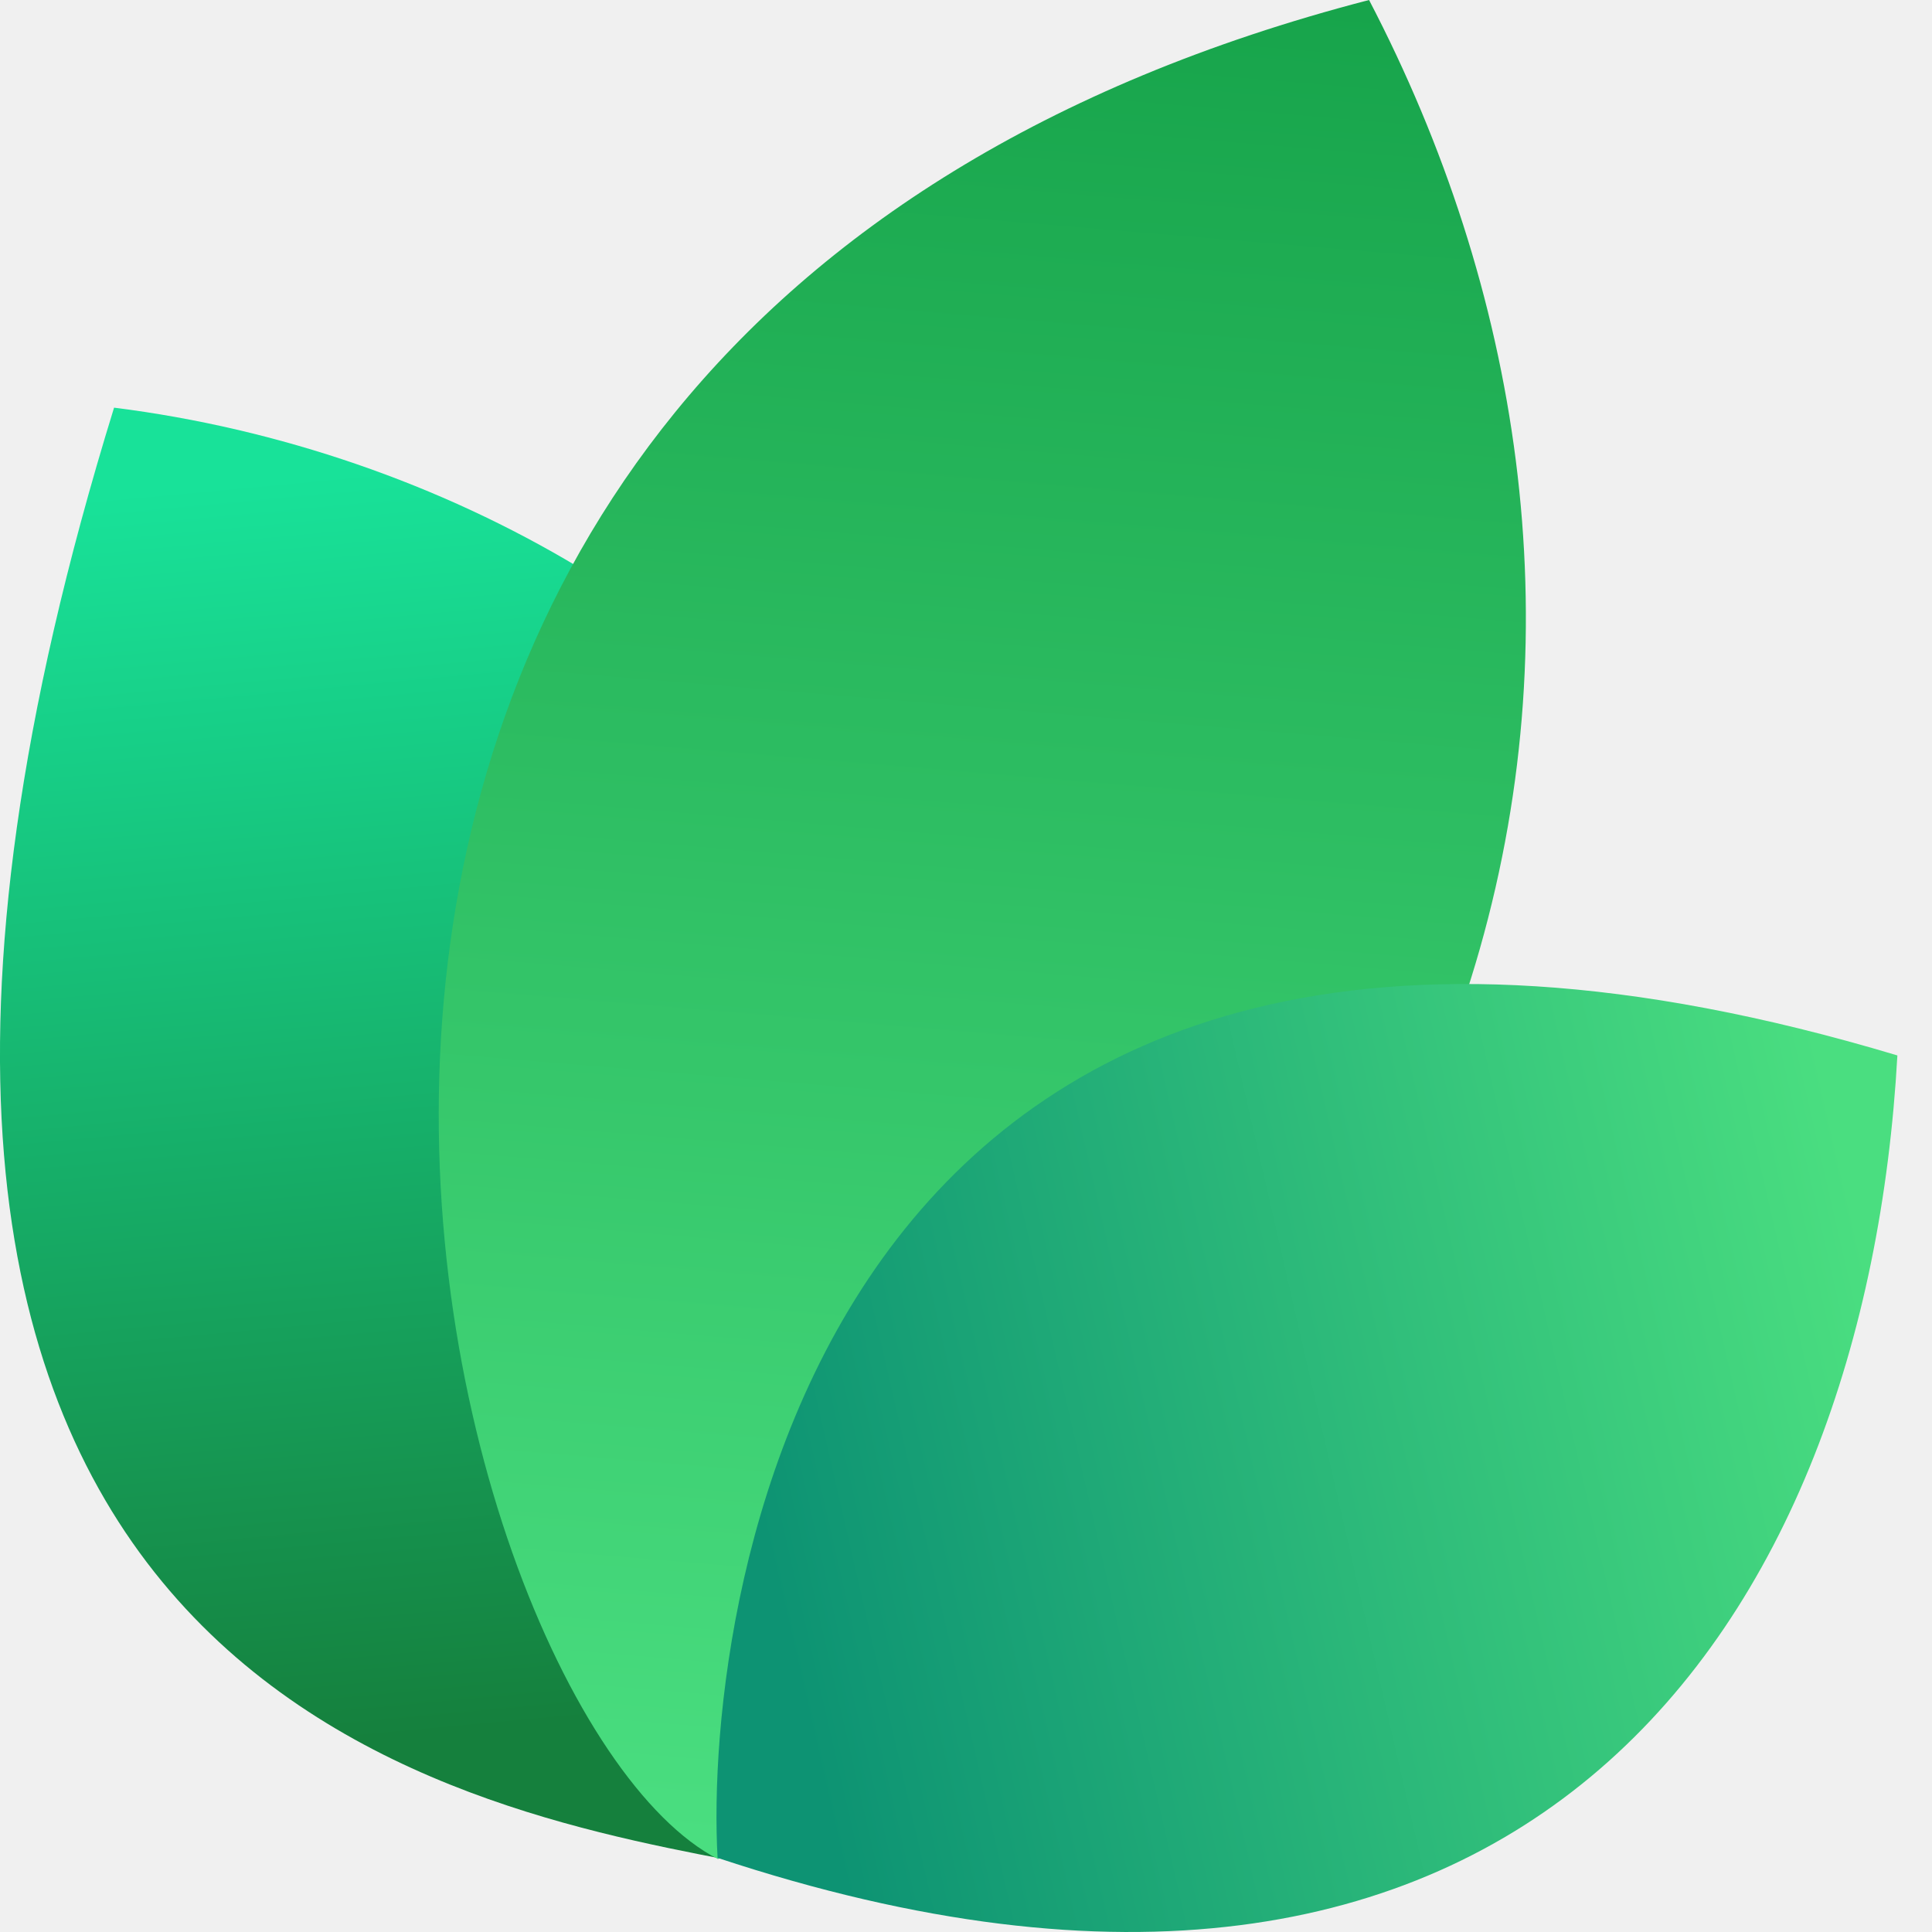
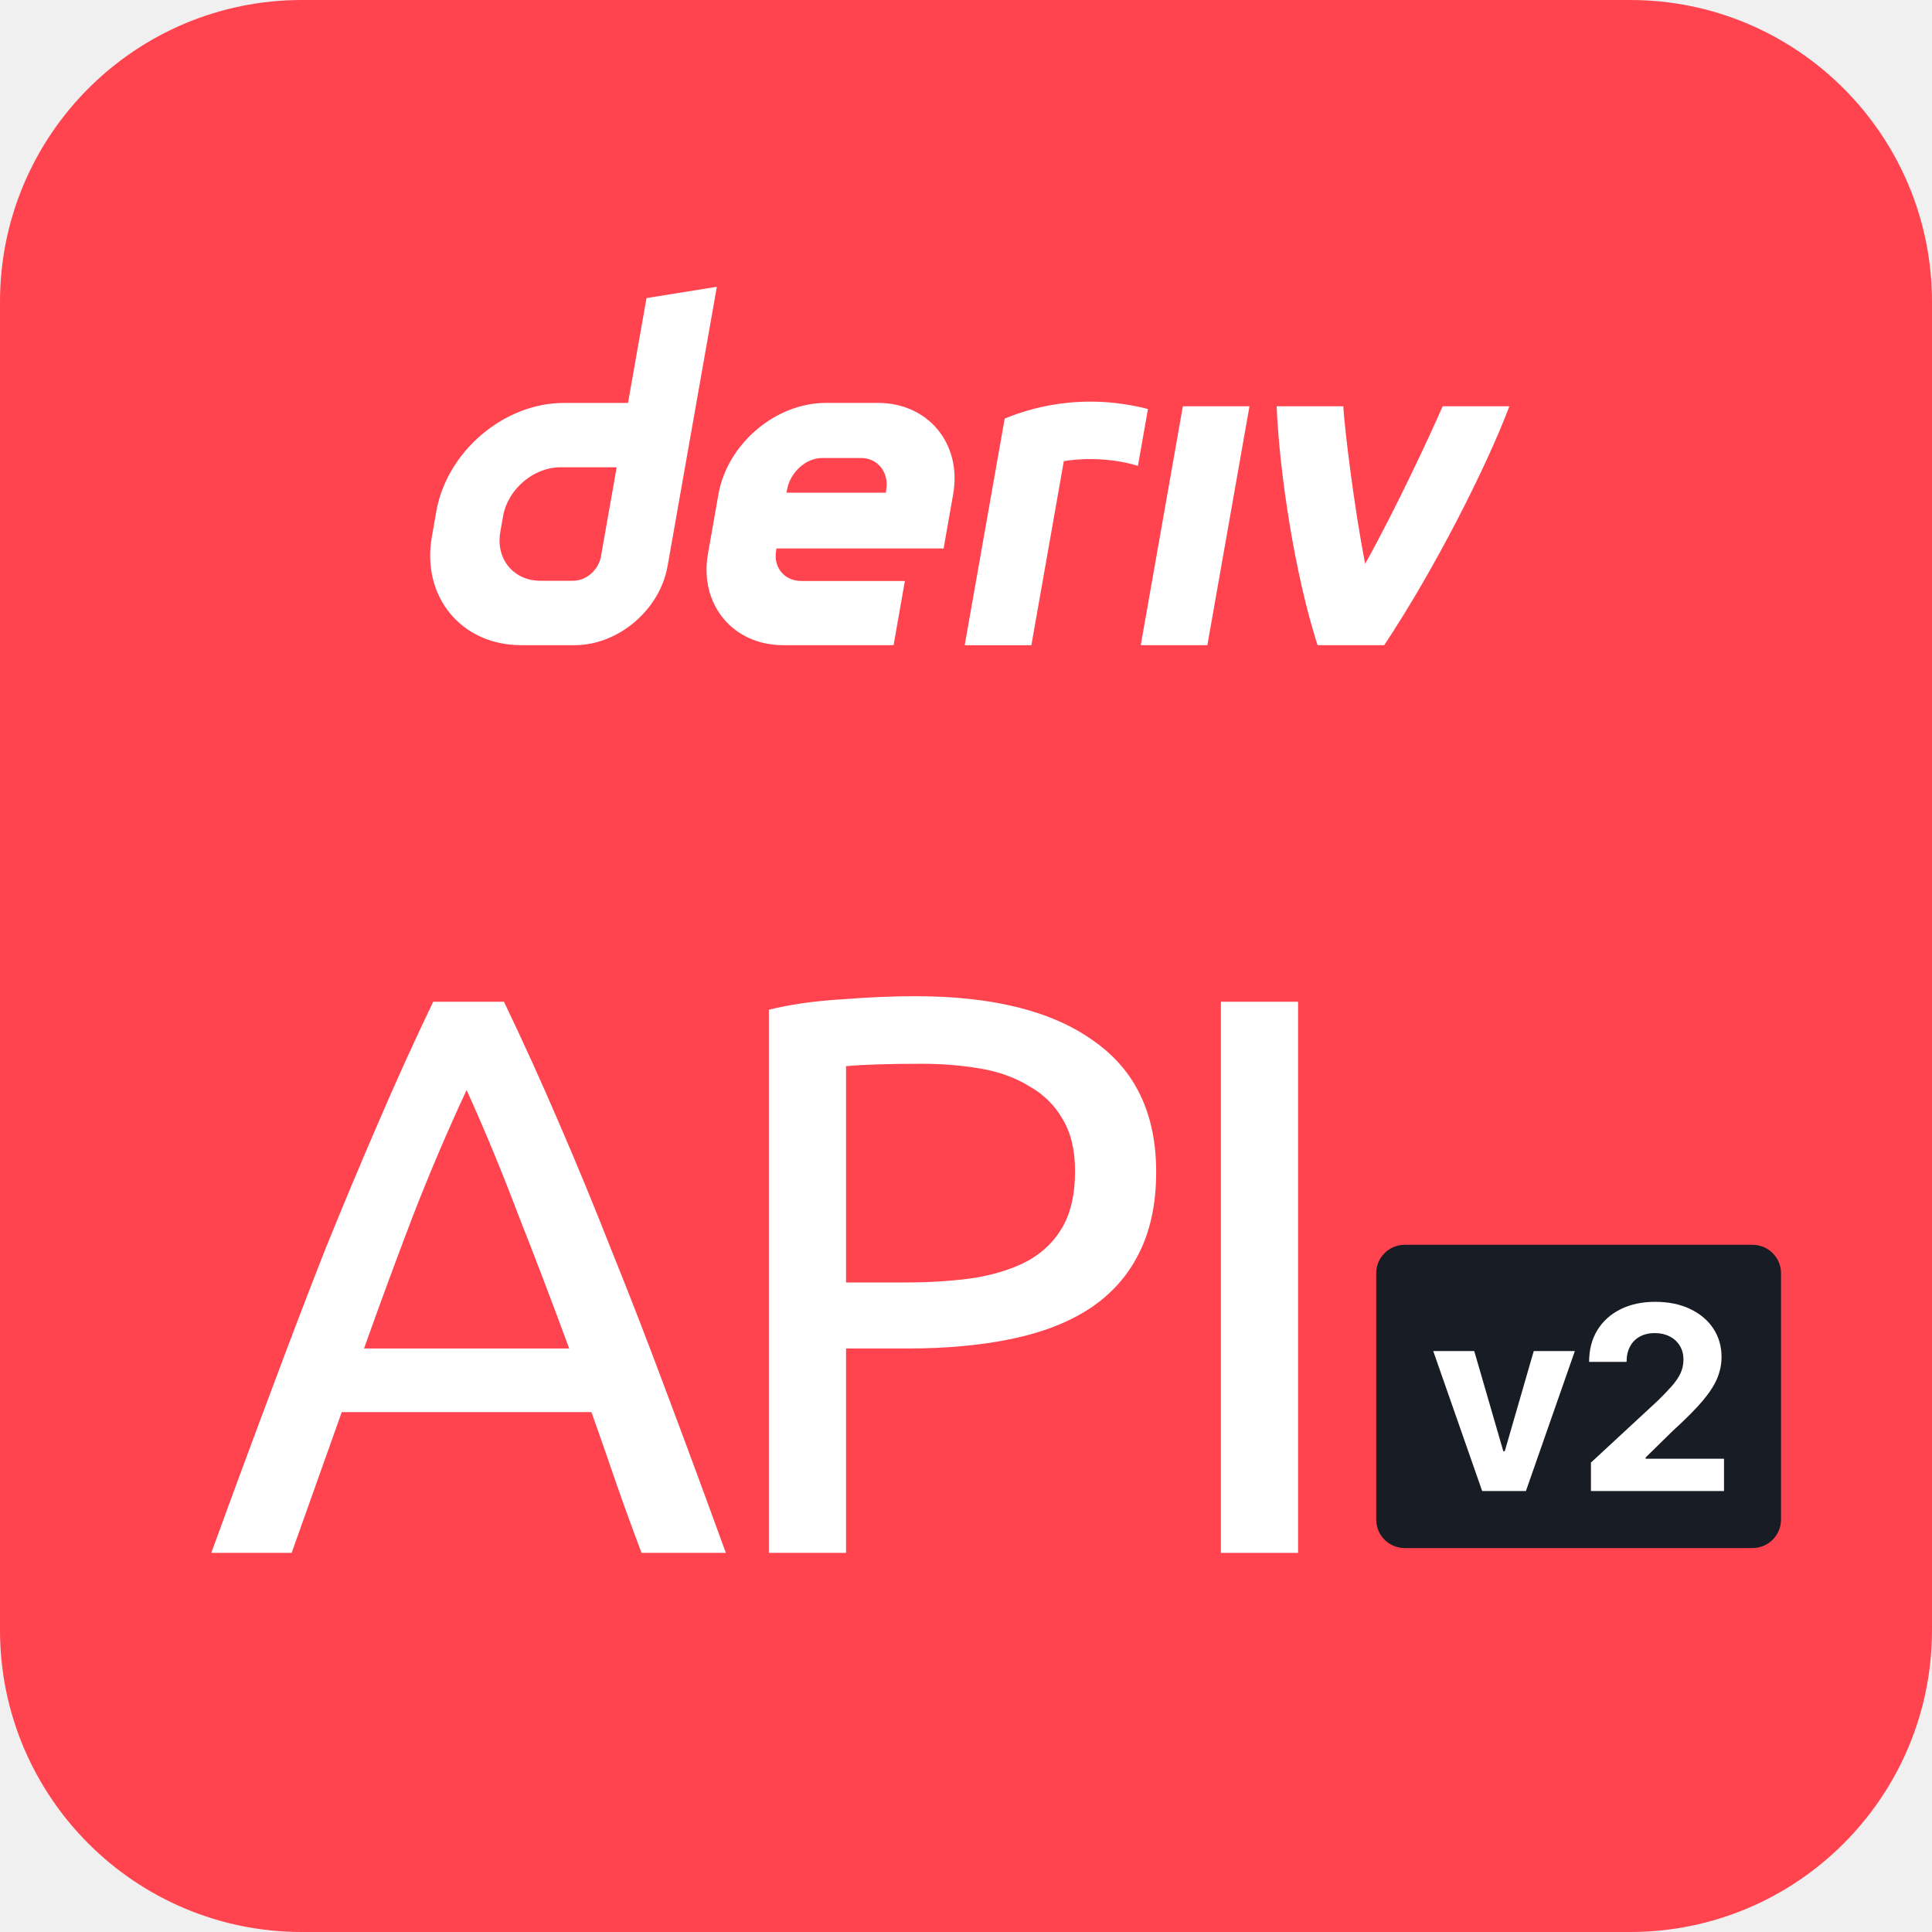
- <svg xmlns="http://www.w3.org/2000/svg" width="24" height="24" viewBox="0 0 24 24" fill="none">
-   <path d="M9.061 23.108C5.268 22.377 -3.391 20.627 1.417 5.064C9.634 6.099 16.973 14.064 9.061 23.108Z" fill="url(#paint0_linear_17557_2021)" />
-   <path d="M8.919 23.094C5.276 21.222 0.784 4.209 17.007 0C20.757 7.193 19.621 16.545 8.919 23.094Z" fill="url(#paint1_linear_17557_2021)" />
-   <path d="M8.914 23.079C8.735 19.882 10.159 9.085 23.57 13.111C23.181 20.123 18.984 26.418 8.914 23.079Z" fill="url(#paint2_linear_17557_2021)" />
-   <defs>
-     <linearGradient id="paint0_linear_17557_2021" x1="3.776" y1="5.916" x2="5.232" y2="21.559" gradientUnits="userSpaceOnUse">
-       <stop stop-color="#18E299" />
-       <stop offset="1" stop-color="#15803D" />
-     </linearGradient>
-     <linearGradient id="paint1_linear_17557_2021" x1="12.171" y1="-0.718" x2="10.19" y2="22.983" gradientUnits="userSpaceOnUse">
-       <stop stop-color="#16A34A" />
-       <stop offset="1" stop-color="#4ADE80" />
-     </linearGradient>
-     <linearGradient id="paint2_linear_17557_2021" x1="23.133" y1="15.353" x2="9.338" y2="18.52" gradientUnits="userSpaceOnUse">
-       <stop stop-color="#4ADE80" />
-       <stop offset="1" stop-color="#0D9373" />
-     </linearGradient>
-   </defs>
+ <svg xmlns="http://www.w3.org/2000/svg" width="256" height="256" viewBox="0 0 256 256" fill="none">
+   <rect width="256" height="256" rx="40" fill="#FF444F" />
+   <path d="M85.666 39.498L83.216 53.391H74.713C66.779 53.391 59.218 59.818 57.816 67.751L57.223 71.128C55.828 79.061 61.121 85.489 69.055 85.489H76.147C81.929 85.489 87.437 80.808 88.454 75.026L94.986 38L85.666 39.498ZM79.632 73.716C79.32 75.502 77.711 76.956 75.925 76.956H71.616C68.051 76.956 65.665 74.062 66.291 70.489L66.662 68.384C67.294 64.818 70.697 61.917 74.263 61.917H81.713L79.632 73.716ZM151.156 85.488L156.735 53.833H165.562L159.982 85.488H151.148H151.156ZM152.11 54.198C151.668 56.709 151.224 59.22 150.781 61.731C146.599 60.431 142.285 60.845 140.96 61.109C139.528 69.238 138.095 77.368 136.662 85.496H127.829C129.029 78.695 133.126 55.468 133.126 55.468C135.999 54.279 143.053 51.865 152.11 54.198ZM116.323 53.385H109.453C102.758 53.385 96.376 58.809 95.196 65.504L93.808 73.372C92.628 80.067 97.093 85.49 103.788 85.49H118.403L119.902 76.983H106.167C103.938 76.983 102.445 75.177 102.843 72.942L102.888 72.674H125.033L126.297 65.504C127.477 58.809 123.012 53.385 116.317 53.385H116.323ZM117.438 64.826L117.386 65.282H104.218L104.29 64.878C104.687 62.648 106.721 60.686 108.957 60.686H114.101C116.31 60.686 117.803 62.616 117.438 64.826ZM200 53.833C196.991 61.833 190.096 75.441 183.416 85.488H174.584C171.518 75.925 169.538 62.601 169.16 53.833H177.993C178.152 56.693 179.432 67.302 180.893 74.713C184.902 67.503 189.32 58.043 191.161 53.833H200Z" fill="white" />
+   <path d="M85.01 205.765C83.815 202.603 82.691 199.512 81.638 196.491C80.584 193.4 79.495 190.274 78.371 187.113H45.282L38.643 205.765H28C30.81 198.037 33.444 190.906 35.903 184.373C38.362 177.769 40.751 171.517 43.069 165.616C45.458 159.714 47.811 154.094 50.129 148.755C52.448 143.346 54.871 138.006 57.401 132.738H66.779C69.308 138.006 71.732 143.346 74.05 148.755C76.369 154.094 78.687 159.714 81.005 165.616C83.394 171.517 85.817 177.769 88.276 184.373C90.735 190.906 93.37 198.037 96.18 205.765H85.01ZM75.42 178.682C73.172 172.571 70.924 166.669 68.676 160.979C66.498 155.218 64.215 149.703 61.826 144.435C59.368 149.703 57.014 155.218 54.766 160.979C52.588 166.669 50.41 172.571 48.233 178.682H75.42Z" fill="white" />
+   <path d="M121.27 132C131.527 132 139.396 133.967 144.875 137.901C150.425 141.765 153.2 147.561 153.2 155.289C153.2 159.504 152.427 163.122 150.882 166.143C149.406 169.093 147.229 171.517 144.348 173.414C141.538 175.24 138.096 176.575 134.021 177.418C129.947 178.261 125.345 178.683 120.217 178.683H112.103V205.765H101.881V133.791C104.761 133.089 107.958 132.632 111.47 132.422C115.053 132.141 118.32 132 121.27 132ZM122.113 140.957C117.758 140.957 114.421 141.063 112.103 141.273V169.936H119.795C123.308 169.936 126.469 169.725 129.279 169.304C132.089 168.812 134.443 168.039 136.34 166.986C138.307 165.862 139.817 164.351 140.871 162.454C141.925 160.558 142.451 158.134 142.451 155.183C142.451 152.373 141.889 150.055 140.765 148.228C139.712 146.402 138.236 144.962 136.34 143.908C134.513 142.784 132.37 142.011 129.911 141.589C127.453 141.168 124.853 140.957 122.113 140.957Z" fill="white" />
+   <path d="M161.777 132.738H171.999V205.765H161.777V132.738Z" fill="white" />
+   <path d="M232.218 164.941H186.132C184.045 164.941 182.354 166.633 182.354 168.72V201.347C182.354 203.434 184.045 205.125 186.132 205.125H232.218C234.304 205.125 235.996 203.434 235.996 201.347V168.72C235.996 166.633 234.304 164.941 232.218 164.941Z" fill="#181C25" />
+   <path d="M208.677 179.02L202.192 197.569H196.395L189.91 179.02H195.344L199.196 192.291H199.391L203.23 179.02H208.677Z" fill="white" />
+   <path d="M210.808 197.568V193.8L219.611 185.649C220.36 184.924 220.988 184.272 221.495 183.693C222.01 183.113 222.401 182.546 222.667 181.99C222.932 181.426 223.065 180.819 223.065 180.166C223.065 179.442 222.9 178.818 222.57 178.295C222.24 177.763 221.789 177.357 221.217 177.075C220.646 176.785 219.998 176.64 219.273 176.64C218.517 176.64 217.856 176.793 217.293 177.099C216.73 177.405 216.294 177.844 215.989 178.415C215.682 178.987 215.53 179.667 215.53 180.456H210.566C210.566 178.838 210.933 177.433 211.665 176.242C212.398 175.05 213.424 174.128 214.745 173.476C216.065 172.824 217.587 172.498 219.31 172.498C221.08 172.498 222.622 172.812 223.935 173.44C225.255 174.06 226.282 174.921 227.014 176.024C227.747 177.127 228.113 178.391 228.113 179.816C228.113 180.75 227.928 181.672 227.558 182.582C227.195 183.492 226.547 184.502 225.614 185.613C224.68 186.716 223.363 188.04 221.664 189.586L218.053 193.124V193.293H228.439V197.568H210.808Z" fill="white" />
</svg>
